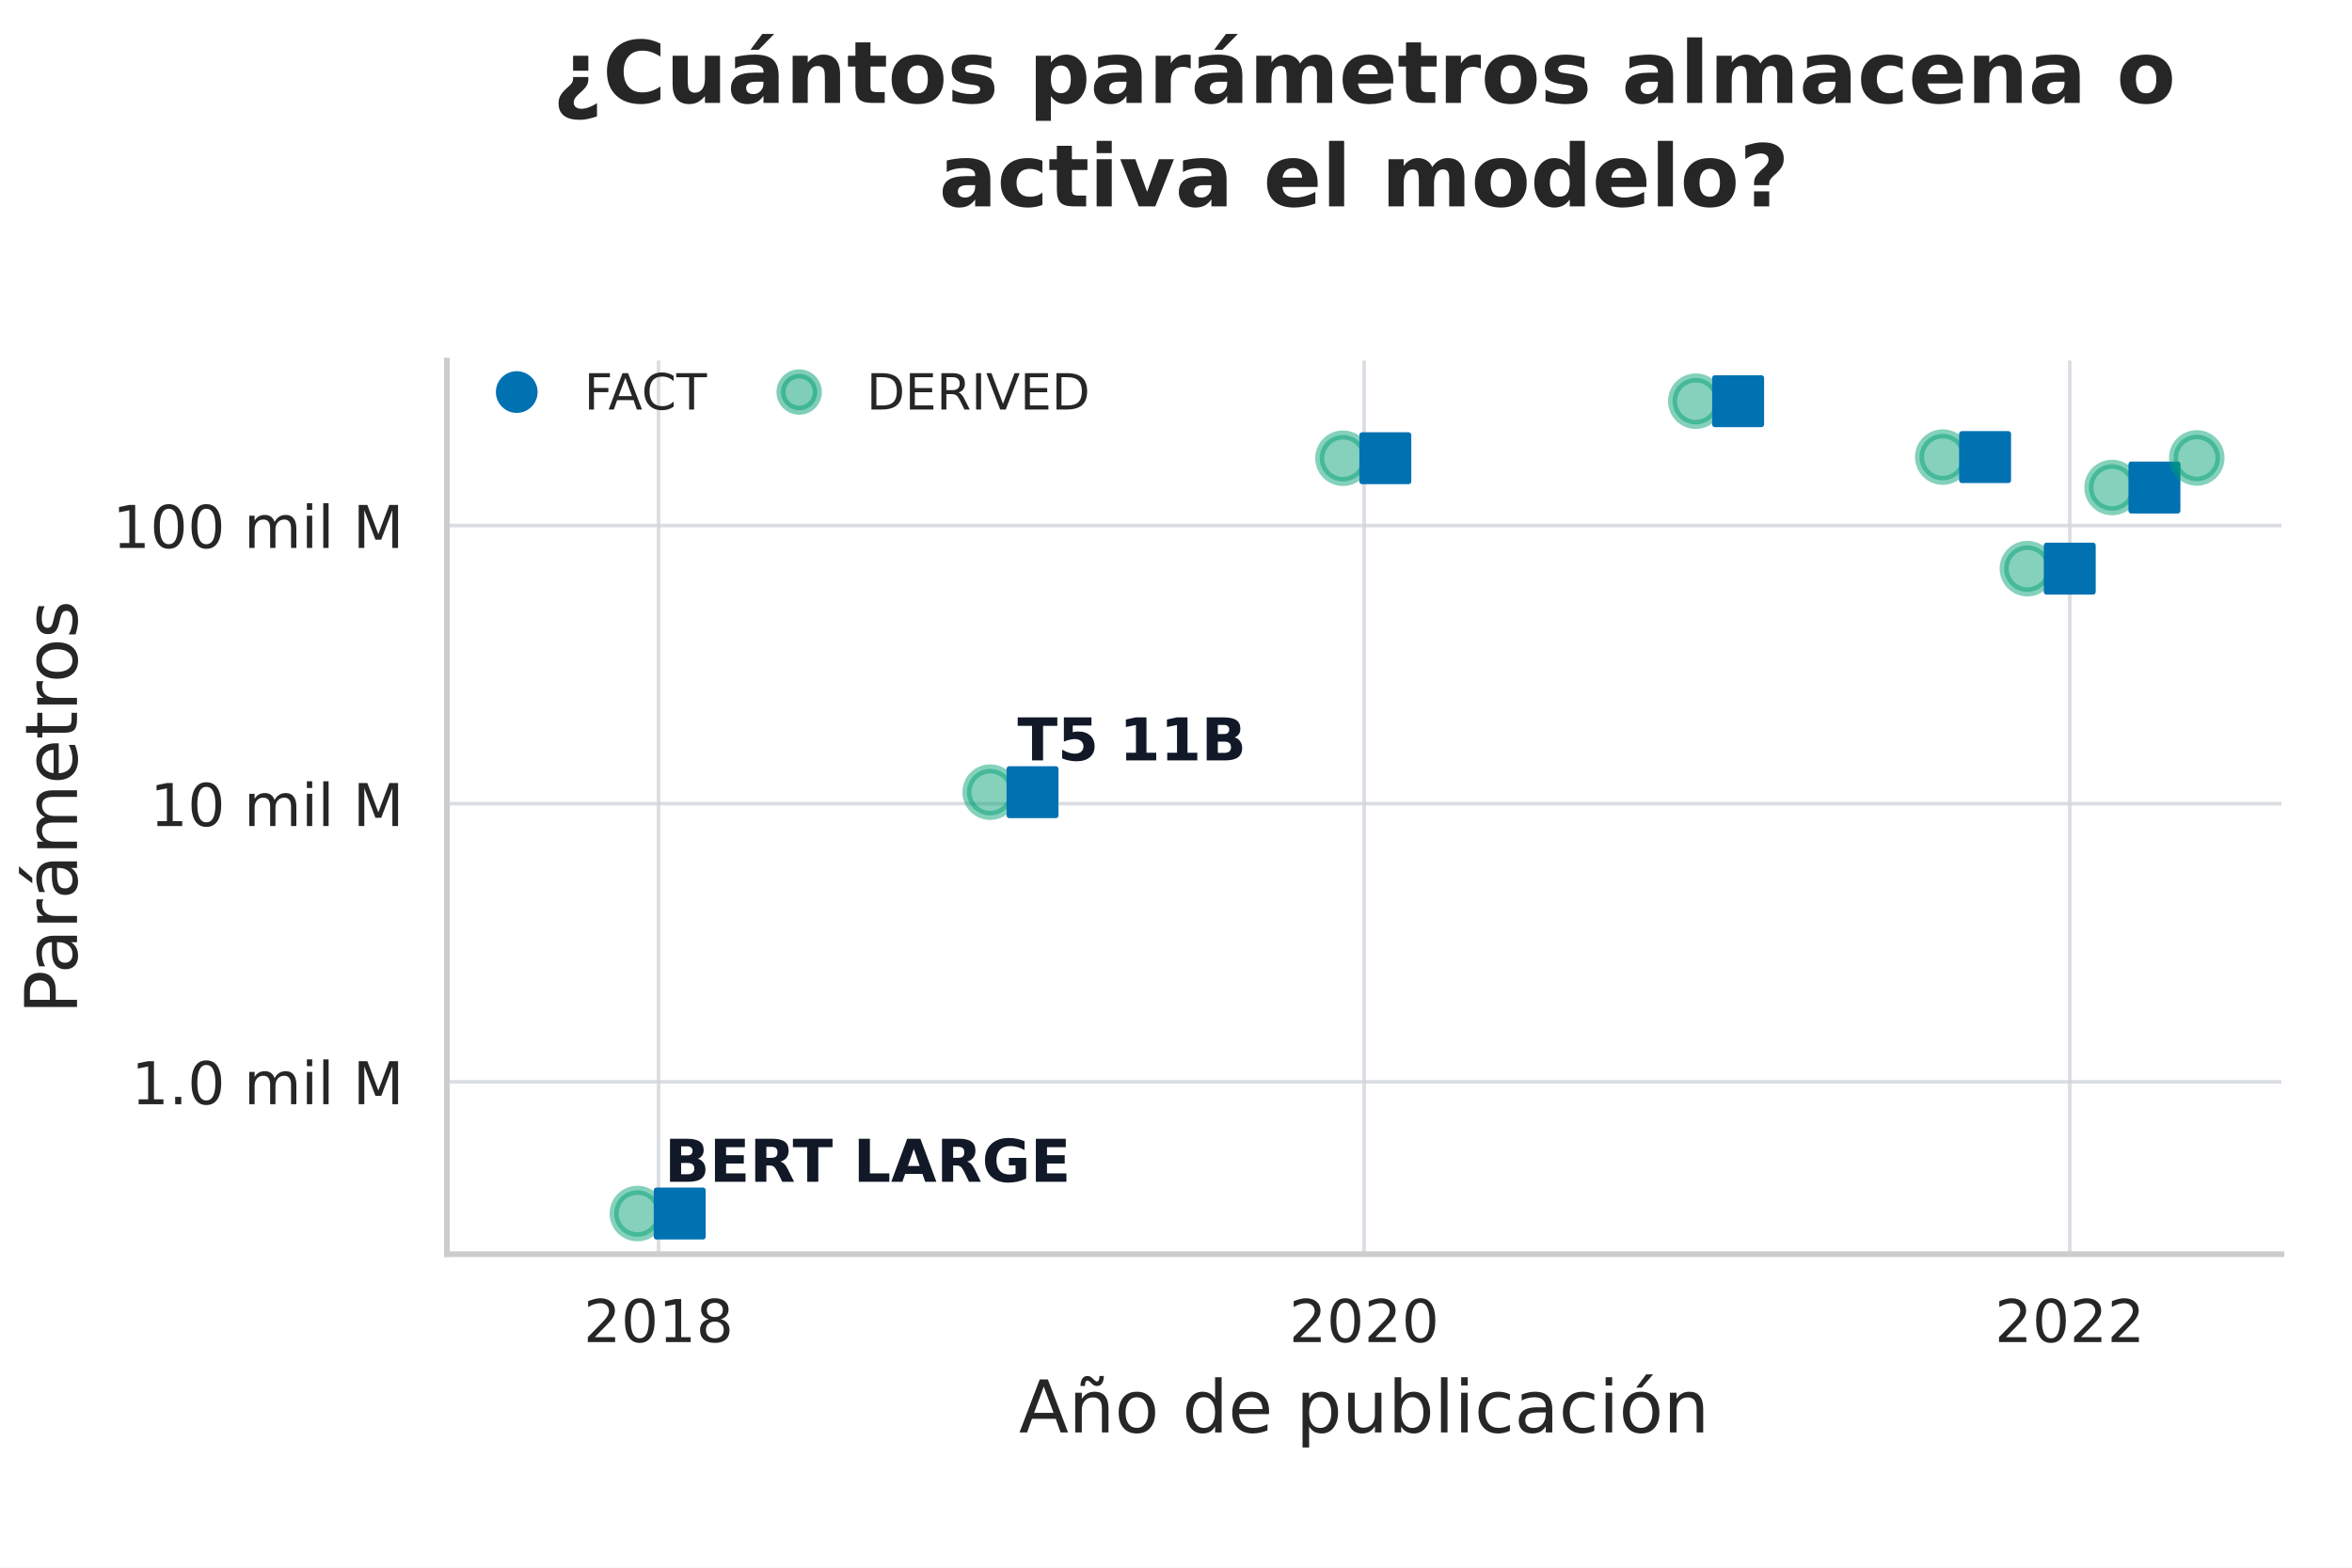
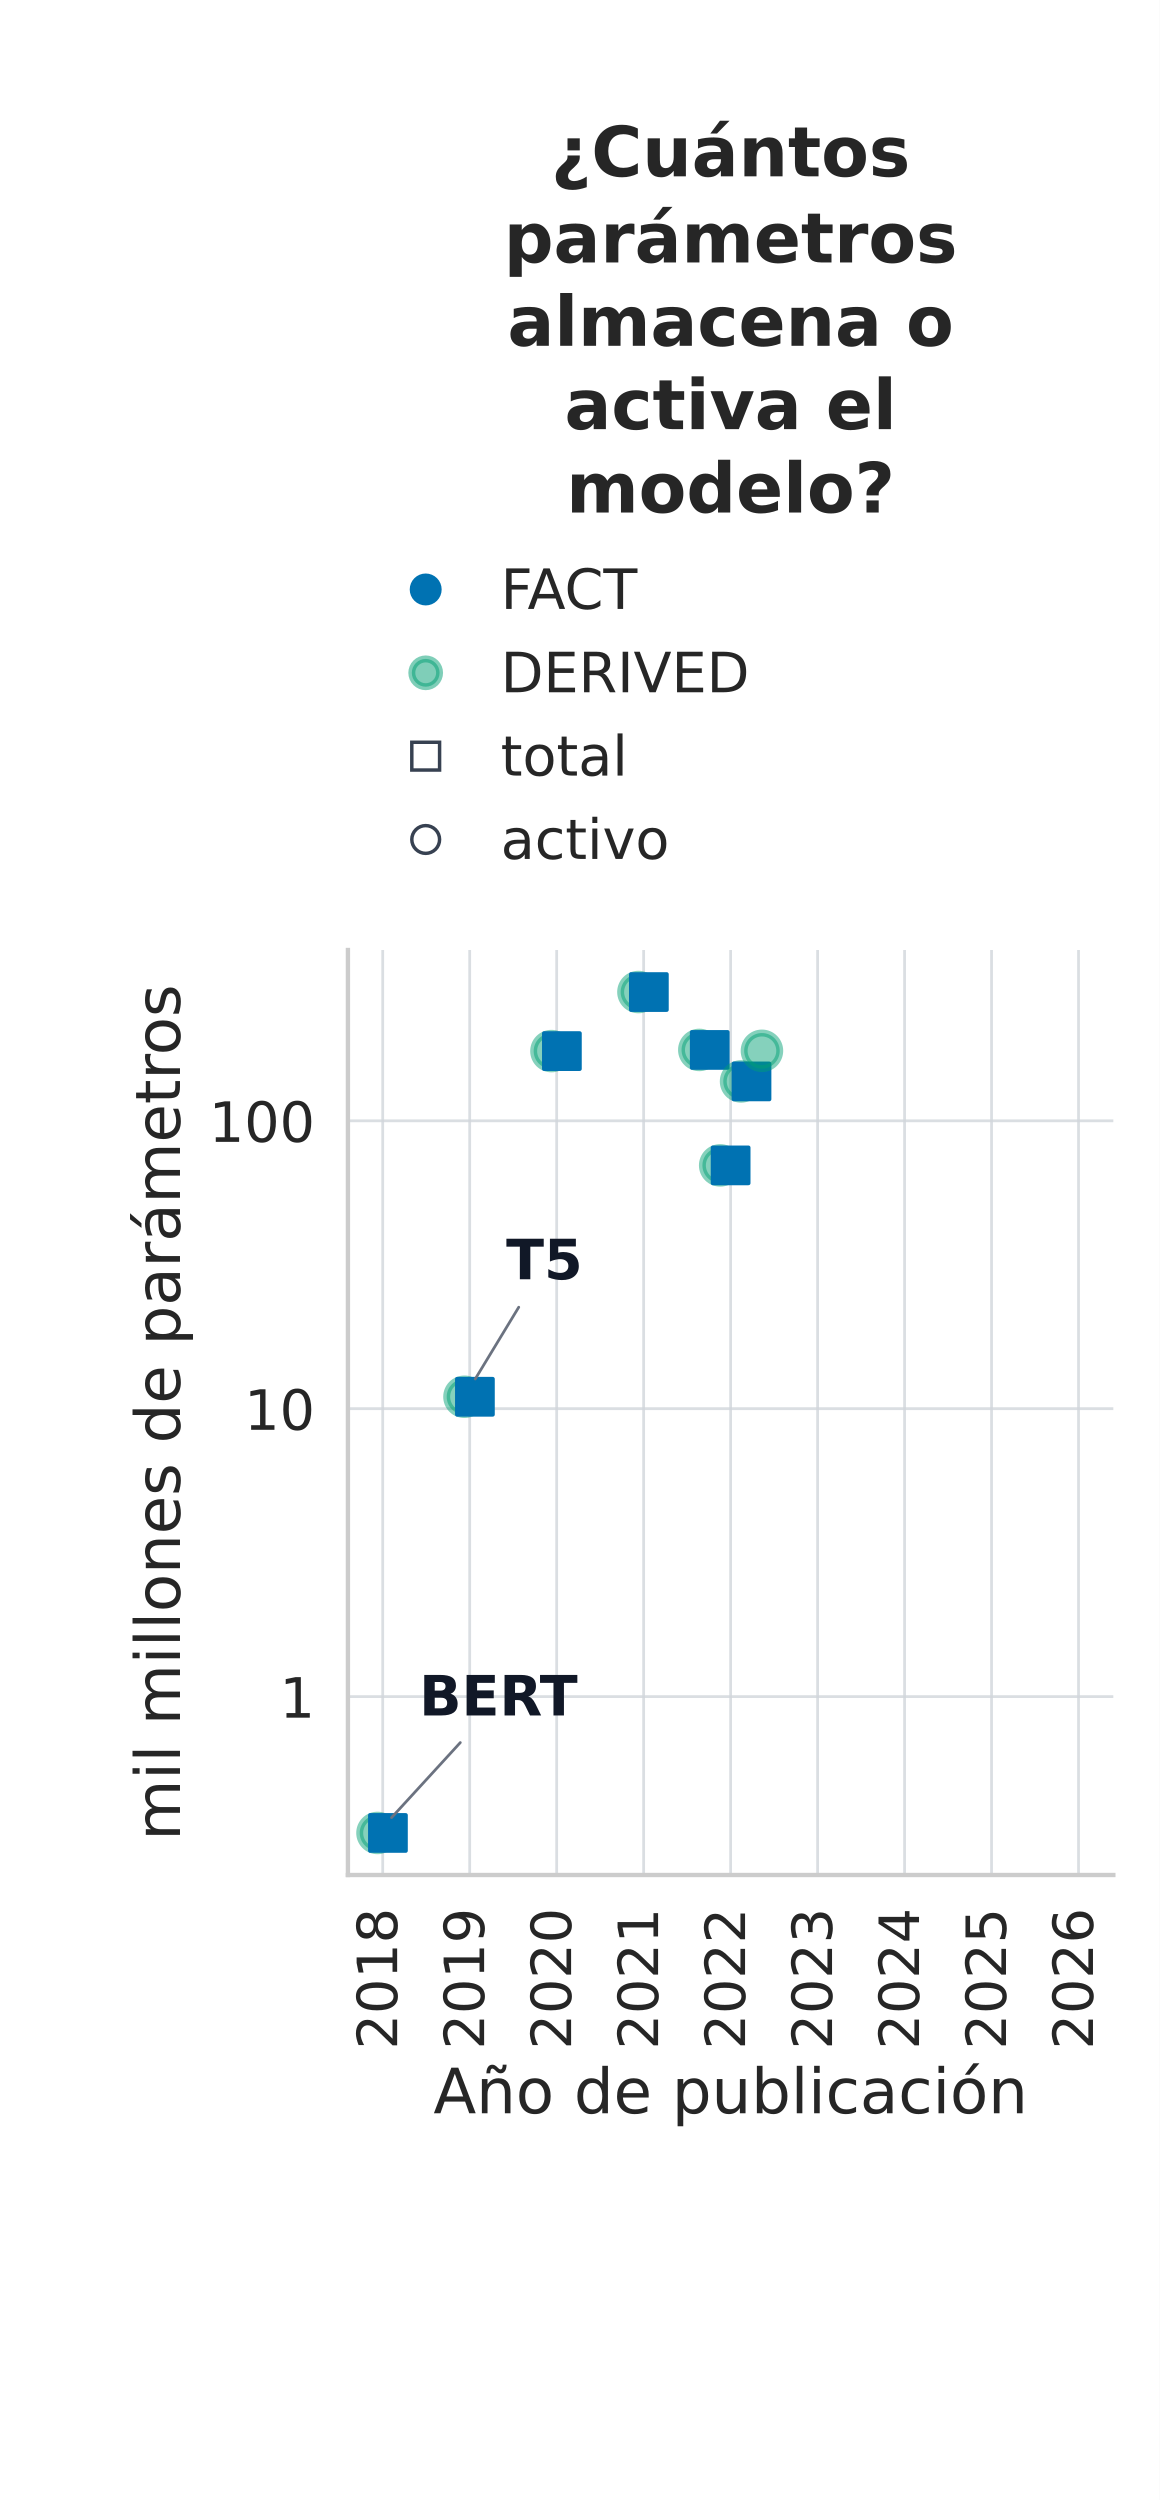
- <svg xmlns="http://www.w3.org/2000/svg" xmlns:xlink="http://www.w3.org/1999/xlink" aria-labelledby="parameters-title parameters-desc" data-figure-id="parameters" data-route="essential" height="345.6pt" role="img" style="max-width:100%;height:auto" version="1.1" viewBox="0 0 518.4 345.6" width="518.4pt">
+ <svg xmlns="http://www.w3.org/2000/svg" xmlns:xlink="http://www.w3.org/1999/xlink" aria-labelledby="parameters-title parameters-desc" data-figure-id="parameters" data-route="essential" height="720pt" role="img" style="max-width:100%;height:auto" version="1.1" viewBox="0 0 334 720" width="334pt">
  <defs>
    <style type="text/css">*{stroke-linejoin: round; stroke-linecap: butt}</style>
  </defs>
  <g id="figure_1">
    <g id="patch_1">
-       <path d="M 0 345.6  L 518.4 345.6  L 518.4 0  L 0 0  z " style="fill: #ffffff" />
+       <path d="M 0 720  L 334 720  L 334 0  L 0 0  z " style="fill: #ffffff" />
    </g>
    <g id="axes_1">
      <g id="patch_2">
-         <path d="M 98.496 276.48  L 502.848 276.48  L 502.848 79.488  L 98.496 79.488  z " style="fill: #ffffff" />
+         <path d="M 100.2 540  L 320.64 540  L 320.64 273.6  L 100.2 273.6  z " style="fill: #ffffff" />
      </g>
      <g id="matplotlib.axis_1">
        <g id="xtick_1">
          <g id="line2d_1">
-             <path clip-path="url(#pcc0901efd0)" d="M 145.152 276.48  L 145.152 79.488  " style="fill: none; stroke: #d1d5db; stroke-opacity: 0.8; stroke-width: 0.8; stroke-linecap: round" />
+             <path clip-path="url(#p2995dd77b6)" d="M 110.22 540  L 110.22 273.6  " style="fill: none; stroke: #d1d5db; stroke-opacity: 0.8; stroke-width: 0.8; stroke-linecap: round" />
          </g>
          <g id="text_1">
-             <text style="font-size: 13px; font-family: 'DejaVu Sans'; text-anchor: middle; fill: #262626" transform="rotate(-0 145.152 295.857)" x="145.152" y="295.857">2018</text>
+             <text style="font-size: 16px; font-family: 'DejaVu Sans'; fill: #262626" transform="translate(114.3762 590.22) rotate(-90)">2018</text>
          </g>
        </g>
        <g id="xtick_2">
          <g id="line2d_2">
-             <path clip-path="url(#pcc0901efd0)" d="M 300.672 276.48  L 300.672 79.488  " style="fill: none; stroke: #d1d5db; stroke-opacity: 0.8; stroke-width: 0.8; stroke-linecap: round" />
+             <path clip-path="url(#p2995dd77b6)" d="M 135.27 540  L 135.27 273.6  " style="fill: none; stroke: #d1d5db; stroke-opacity: 0.8; stroke-width: 0.8; stroke-linecap: round" />
          </g>
          <g id="text_2">
-             <text style="font-size: 13px; font-family: 'DejaVu Sans'; text-anchor: middle; fill: #262626" transform="rotate(-0 300.672 295.857)" x="300.672" y="295.857">2020</text>
+             <text style="font-size: 16px; font-family: 'DejaVu Sans'; fill: #262626" transform="translate(139.4263 590.22) rotate(-90)">2019</text>
          </g>
        </g>
        <g id="xtick_3">
          <g id="line2d_3">
-             <path clip-path="url(#pcc0901efd0)" d="M 456.192 276.48  L 456.192 79.488  " style="fill: none; stroke: #d1d5db; stroke-opacity: 0.8; stroke-width: 0.8; stroke-linecap: round" />
+             <path clip-path="url(#p2995dd77b6)" d="M 160.32 540  L 160.32 273.6  " style="fill: none; stroke: #d1d5db; stroke-opacity: 0.8; stroke-width: 0.8; stroke-linecap: round" />
          </g>
          <g id="text_3">
-             <text style="font-size: 13px; font-family: 'DejaVu Sans'; text-anchor: middle; fill: #262626" transform="rotate(-0 456.192 295.857)" x="456.192" y="295.857">2022</text>
-           </g>
-         </g>
-         <g id="text_4">
-           <text style="font-size: 16px; font-family: 'DejaVu Sans'; text-anchor: middle; fill: #262626" transform="rotate(-0 300.672 315.7775)" x="300.672" y="315.777">Año de publicación</text>
+             <text style="font-size: 16px; font-family: 'DejaVu Sans'; fill: #262626" transform="translate(164.4762 590.22) rotate(-90)">2020</text>
+           </g>
+         </g>
+         <g id="xtick_4">
+           <g id="line2d_4">
+             <path clip-path="url(#p2995dd77b6)" d="M 185.37 540  L 185.37 273.6  " style="fill: none; stroke: #d1d5db; stroke-opacity: 0.8; stroke-width: 0.8; stroke-linecap: round" />
+           </g>
+           <g id="text_4">
+             <text style="font-size: 16px; font-family: 'DejaVu Sans'; fill: #262626" transform="translate(189.5263 590.22) rotate(-90)">2021</text>
+           </g>
+         </g>
+         <g id="xtick_5">
+           <g id="line2d_5">
+             <path clip-path="url(#p2995dd77b6)" d="M 210.42 540  L 210.42 273.6  " style="fill: none; stroke: #d1d5db; stroke-opacity: 0.8; stroke-width: 0.8; stroke-linecap: round" />
+           </g>
+           <g id="text_5">
+             <text style="font-size: 16px; font-family: 'DejaVu Sans'; fill: #262626" transform="translate(214.5762 590.22) rotate(-90)">2022</text>
+           </g>
+         </g>
+         <g id="xtick_6">
+           <g id="line2d_6">
+             <path clip-path="url(#p2995dd77b6)" d="M 235.47 540  L 235.47 273.6  " style="fill: none; stroke: #d1d5db; stroke-opacity: 0.8; stroke-width: 0.8; stroke-linecap: round" />
+           </g>
+           <g id="text_6">
+             <text style="font-size: 16px; font-family: 'DejaVu Sans'; fill: #262626" transform="translate(239.6262 590.22) rotate(-90)">2023</text>
+           </g>
+         </g>
+         <g id="xtick_7">
+           <g id="line2d_7">
+             <path clip-path="url(#p2995dd77b6)" d="M 260.52 540  L 260.52 273.6  " style="fill: none; stroke: #d1d5db; stroke-opacity: 0.8; stroke-width: 0.8; stroke-linecap: round" />
+           </g>
+           <g id="text_7">
+             <text style="font-size: 16px; font-family: 'DejaVu Sans'; fill: #262626" transform="translate(264.6762 590.22) rotate(-90)">2024</text>
+           </g>
+         </g>
+         <g id="xtick_8">
+           <g id="line2d_8">
+             <path clip-path="url(#p2995dd77b6)" d="M 285.57 540  L 285.57 273.6  " style="fill: none; stroke: #d1d5db; stroke-opacity: 0.8; stroke-width: 0.8; stroke-linecap: round" />
+           </g>
+           <g id="text_8">
+             <text style="font-size: 16px; font-family: 'DejaVu Sans'; fill: #262626" transform="translate(289.7262 590.22) rotate(-90)">2025</text>
+           </g>
+         </g>
+         <g id="xtick_9">
+           <g id="line2d_9">
+             <path clip-path="url(#p2995dd77b6)" d="M 310.62 540  L 310.62 273.6  " style="fill: none; stroke: #d1d5db; stroke-opacity: 0.8; stroke-width: 0.8; stroke-linecap: round" />
+           </g>
+           <g id="text_9">
+             <text style="font-size: 16px; font-family: 'DejaVu Sans'; fill: #262626" transform="translate(314.7763 590.22) rotate(-90)">2026</text>
+           </g>
+         </g>
+         <g id="text_10">
+           <text style="font-size: 18px; font-family: 'DejaVu Sans'; text-anchor: middle; fill: #262626" transform="rotate(-0 210.42 608.6172)" x="210.42" y="608.617">Año de publicación</text>
        </g>
      </g>
      <g id="matplotlib.axis_2">
        <g id="ytick_1">
-           <g id="line2d_4">
-             <path clip-path="url(#pcc0901efd0)" d="M 98.496 238.484  L 502.848 238.484  " style="fill: none; stroke: #d1d5db; stroke-opacity: 0.8; stroke-width: 0.8; stroke-linecap: round" />
-           </g>
-           <g id="text_5">
-             <text style="font-size: 13px; font-family: 'DejaVu Sans'; text-anchor: end; fill: #262626" transform="rotate(-0 88.996 243.4233)" x="88.996" y="243.423">1.0 mil M</text>
+           <g id="line2d_10">
+             <path clip-path="url(#p2995dd77b6)" d="M 100.2 488.617  L 320.64 488.617  " style="fill: none; stroke: #d1d5db; stroke-opacity: 0.8; stroke-width: 0.8; stroke-linecap: round" />
+           </g>
+           <g id="text_11">
+             <text style="font-size: 16px; font-family: 'DejaVu Sans'; text-anchor: end; fill: #262626" transform="rotate(-0 90.7 494.6951)" x="90.7" y="494.695">1</text>
          </g>
        </g>
        <g id="ytick_2">
-           <g id="line2d_5">
-             <path clip-path="url(#pcc0901efd0)" d="M 98.496 177.172  L 502.848 177.172  " style="fill: none; stroke: #d1d5db; stroke-opacity: 0.8; stroke-width: 0.8; stroke-linecap: round" />
-           </g>
-           <g id="text_6">
-             <text style="font-size: 13px; font-family: 'DejaVu Sans'; text-anchor: end; fill: #262626" transform="rotate(-0 88.996 182.1105)" x="88.996" y="182.111">10 mil M</text>
+           <g id="line2d_11">
+             <path clip-path="url(#p2995dd77b6)" d="M 100.2 405.701  L 320.64 405.701  " style="fill: none; stroke: #d1d5db; stroke-opacity: 0.8; stroke-width: 0.8; stroke-linecap: round" />
+           </g>
+           <g id="text_12">
+             <text style="font-size: 16px; font-family: 'DejaVu Sans'; text-anchor: end; fill: #262626" transform="rotate(-0 90.7 411.7794)" x="90.7" y="411.779">10</text>
          </g>
        </g>
        <g id="ytick_3">
-           <g id="line2d_6">
-             <path clip-path="url(#pcc0901efd0)" d="M 98.496 115.859  L 502.848 115.859  " style="fill: none; stroke: #d1d5db; stroke-opacity: 0.8; stroke-width: 0.8; stroke-linecap: round" />
-           </g>
-           <g id="text_7">
-             <text style="font-size: 13px; font-family: 'DejaVu Sans'; text-anchor: end; fill: #262626" transform="rotate(-0 88.996 120.7977)" x="88.996" y="120.798">100 mil M</text>
+           <g id="line2d_12">
+             <path clip-path="url(#p2995dd77b6)" d="M 100.2 322.786  L 320.64 322.786  " style="fill: none; stroke: #d1d5db; stroke-opacity: 0.8; stroke-width: 0.8; stroke-linecap: round" />
+           </g>
+           <g id="text_13">
+             <text style="font-size: 16px; font-family: 'DejaVu Sans'; text-anchor: end; fill: #262626" transform="rotate(-0 90.7 328.8637)" x="90.7" y="328.864">100</text>
          </g>
        </g>
        <g id="ytick_4" />
        <g id="ytick_5" />
        <g id="ytick_6" />
        <g id="ytick_7" />
        <g id="ytick_8" />
        <g id="ytick_9" />
        <g id="ytick_10" />
        <g id="ytick_11" />
        <g id="ytick_12" />
        <g id="ytick_13" />
        <g id="ytick_14" />
        <g id="ytick_15" />
        <g id="ytick_16" />
        <g id="ytick_17" />
        <g id="ytick_18" />
        <g id="ytick_19" />
        <g id="ytick_20" />
        <g id="ytick_21" />
        <g id="ytick_22" />
        <g id="ytick_23" />
        <g id="ytick_24" />
        <g id="ytick_25" />
        <g id="ytick_26" />
        <g id="ytick_27" />
        <g id="ytick_28" />
-         <g id="text_8">
-           <text style="font-size: 16px; font-family: 'DejaVu Sans'; text-anchor: middle; fill: #262626" transform="rotate(-90 16.97287 177.984)" x="16.973" y="177.984">Parámetros</text>
+         <g id="text_14">
+           <text style="font-size: 18px; font-family: 'DejaVu Sans'; text-anchor: middle; fill: #262626" transform="rotate(-90 51.83578 406.8)" x="51.836" y="406.8">mil millones de parámetros</text>
        </g>
      </g>
      <g id="patch_3">
-         <path d="M 98.496 276.48  L 98.496 79.488  " style="fill: none; stroke: #cccccc; stroke-width: 1.25; stroke-linejoin: miter; stroke-linecap: square" />
+         <path d="M 100.2 540  L 100.2 273.6  " style="fill: none; stroke: #cccccc; stroke-width: 1.25; stroke-linejoin: miter; stroke-linecap: square" />
      </g>
      <g id="patch_4">
-         <path d="M 98.496 276.48  L 502.848 276.48  " style="fill: none; stroke: #cccccc; stroke-width: 1.25; stroke-linejoin: miter; stroke-linecap: square" />
-       </g>
-       <g id="text_9">
-         <text style="font-weight: 700; font-size: 19px; font-family: 'DejaVu Sans'; fill: #262626" transform="translate(121.7989 22.6828)">¿Cuántos parámetros almacena o</text>
-         <text style="font-weight: 700; font-size: 19px; font-family: 'DejaVu Sans'; fill: #262626" transform="translate(206.9486 45.488)">activa el modelo?</text>
+         <path d="M 100.2 540  L 320.64 540  " style="fill: none; stroke: #cccccc; stroke-width: 1.25; stroke-linejoin: miter; stroke-linecap: square" />
+       </g>
+       <g id="text_15">
+         <text style="font-weight: 700; font-size: 20px; font-family: 'DejaVu Sans'; fill: #262626" transform="translate(158.6919 50.77813)">¿Cuántos</text>
+         <text style="font-weight: 700; font-size: 20px; font-family: 'DejaVu Sans'; fill: #262626" transform="translate(145.0981 75.58359)">parámetros</text>
+         <text style="font-weight: 700; font-size: 20px; font-family: 'DejaVu Sans'; fill: #262626" transform="translate(146.145 99.58906)">almacena o</text>
+         <text style="font-weight: 700; font-size: 20px; font-family: 'DejaVu Sans'; fill: #262626" transform="translate(162.5762 123.5945)">activa el</text>
+         <text style="font-weight: 700; font-size: 20px; font-family: 'DejaVu Sans'; fill: #262626" transform="translate(163.0888 147.6)">modelo?</text>
      </g>
      <g data-claim-scope="published_parameter_counts" data-confidence="high" data-high="336000000" data-low="336000000" data-marker="o" data-model-id="DM_BERT_LARGE" data-quantitative="true" data-role="active" data-row-index="0" data-source-ids="S_DASH_GOOGLE_BERT_REPORT" data-status="DERIVED" data-status-style="light-fill" data-unit="parameter_per_token" data-value="336000000" id="mark-000">
        <defs>
          <path d="M 0 5.123  C 1.359 5.123 2.662 4.584 3.623 3.623  C 4.584 2.662 5.123 1.359 5.123 0  C 5.123 -1.359 4.584 -2.662 3.623 -3.623  C 2.662 -4.584 1.359 -5.123 0 -5.123  C -1.359 -5.123 -2.662 -4.584 -3.623 -3.623  C -4.584 -2.662 -5.123 -1.359 -5.123 0  C -5.123 1.359 -4.584 2.662 -3.623 3.623  C -2.662 4.584 -1.359 5.123 0 5.123  z " id="m12ed3d21d9" style="stroke: #009e73; stroke-opacity: 0.48; stroke-width: 2" />
        </defs>
-         <g clip-path="url(#pcc0901efd0)">
-           <use style="fill: #009e73; fill-opacity: 0.48; stroke: #009e73; stroke-opacity: 0.48; stroke-width: 2" x="140.486" y="267.526" xlink:href="#m12ed3d21d9" />
+         <g clip-path="url(#p2995dd77b6)">
+           <use style="fill: #009e73; fill-opacity: 0.48; stroke: #009e73; stroke-opacity: 0.48; stroke-width: 2" x="108.717" y="527.891" xlink:href="#m12ed3d21d9" />
        </g>
      </g>
      <g data-claim-scope="published_parameter_counts" data-confidence="high" data-high="336000000" data-low="336000000" data-marker="s" data-model-id="DM_BERT_LARGE" data-quantitative="true" data-role="total" data-row-index="1" data-source-ids="S_DASH_GOOGLE_BERT_REPORT" data-status="FACT" data-status-style="solid-fill" data-unit="parameter" data-value="336000000" id="mark-001">
        <defs>
          <path d="M -5.123 5.123  L 5.123 5.123  L 5.123 -5.123  L -5.123 -5.123  z " id="m2350a1475a" style="stroke: #0072b2; stroke-width: 1.2" />
        </defs>
-         <g clip-path="url(#pcc0901efd0)">
-           <use style="fill: #0072b2; stroke: #0072b2; stroke-width: 1.2" x="149.818" y="267.526" xlink:href="#m2350a1475a" />
+         <g clip-path="url(#p2995dd77b6)">
+           <use style="fill: #0072b2; stroke: #0072b2; stroke-width: 1.2" x="111.723" y="527.891" xlink:href="#m2350a1475a" />
        </g>
      </g>
      <g data-claim-scope="published_parameter_counts" data-confidence="high" data-high="11000000000" data-low="11000000000" data-marker="o" data-model-id="DM_T5_11B" data-quantitative="true" data-role="active" data-row-index="2" data-source-ids="S_DASH_GOOGLE_T5_REPORT" data-status="DERIVED" data-status-style="light-fill" data-unit="parameter_per_token" data-value="11000000000" id="mark-002">
-         <g clip-path="url(#pcc0901efd0)">
-           <use style="fill: #009e73; fill-opacity: 0.48; stroke: #009e73; stroke-opacity: 0.48; stroke-width: 2" x="218.246" y="174.634" xlink:href="#m12ed3d21d9" />
+         <g clip-path="url(#p2995dd77b6)">
+           <use style="fill: #009e73; fill-opacity: 0.48; stroke: #009e73; stroke-opacity: 0.48; stroke-width: 2" x="133.767" y="402.269" xlink:href="#m12ed3d21d9" />
        </g>
      </g>
      <g data-claim-scope="published_parameter_counts" data-confidence="high" data-high="11000000000" data-low="11000000000" data-marker="s" data-model-id="DM_T5_11B" data-quantitative="true" data-role="total" data-row-index="3" data-source-ids="S_DASH_GOOGLE_T5_REPORT" data-status="FACT" data-status-style="solid-fill" data-unit="parameter" data-value="11000000000" id="mark-003">
-         <g clip-path="url(#pcc0901efd0)">
-           <use style="fill: #0072b2; stroke: #0072b2; stroke-width: 1.2" x="227.578" y="174.634" xlink:href="#m2350a1475a" />
+         <g clip-path="url(#p2995dd77b6)">
+           <use style="fill: #0072b2; stroke: #0072b2; stroke-width: 1.2" x="136.773" y="402.269" xlink:href="#m2350a1475a" />
        </g>
      </g>
      <g data-claim-scope="published_parameter_counts" data-confidence="high" data-high="174600000000" data-low="174600000000" data-marker="o" data-model-id="DM_GPT3_175B" data-quantitative="true" data-role="active" data-row-index="4" data-source-ids="S_OPENAI_GPT3_PAPER" data-status="DERIVED" data-status-style="light-fill" data-unit="parameter_per_token" data-value="174600000000" id="mark-004">
-         <g clip-path="url(#pcc0901efd0)">
-           <use style="fill: #009e73; fill-opacity: 0.48; stroke: #009e73; stroke-opacity: 0.48; stroke-width: 2" x="296.006" y="101.018" xlink:href="#m12ed3d21d9" />
+         <g clip-path="url(#p2995dd77b6)">
+           <use style="fill: #009e73; fill-opacity: 0.48; stroke: #009e73; stroke-opacity: 0.48; stroke-width: 2" x="158.817" y="302.716" xlink:href="#m12ed3d21d9" />
        </g>
      </g>
      <g data-claim-scope="published_parameter_counts" data-confidence="high" data-high="174600000000" data-low="174600000000" data-marker="s" data-model-id="DM_GPT3_175B" data-quantitative="true" data-role="total" data-row-index="5" data-source-ids="S_OPENAI_GPT3_PAPER" data-status="FACT" data-status-style="solid-fill" data-unit="parameter" data-value="174600000000" id="mark-005">
-         <g clip-path="url(#pcc0901efd0)">
-           <use style="fill: #0072b2; stroke: #0072b2; stroke-width: 1.2" x="305.338" y="101.018" xlink:href="#m2350a1475a" />
+         <g clip-path="url(#p2995dd77b6)">
+           <use style="fill: #0072b2; stroke: #0072b2; stroke-width: 1.2" x="161.823" y="302.716" xlink:href="#m2350a1475a" />
        </g>
      </g>
      <g data-claim-scope="published_parameter_counts" data-confidence="high" data-high="280000000000" data-low="280000000000" data-marker="o" data-model-id="DM_GOPHER_280B" data-quantitative="true" data-role="active" data-row-index="6" data-source-ids="S_DASH_DEEPMIND_GOPHER_REPORT" data-status="DERIVED" data-status-style="light-fill" data-unit="parameter_per_token" data-value="280000000000" id="mark-006">
-         <g clip-path="url(#pcc0901efd0)">
-           <use style="fill: #009e73; fill-opacity: 0.48; stroke: #009e73; stroke-opacity: 0.48; stroke-width: 2" x="373.766" y="88.442" xlink:href="#m12ed3d21d9" />
+         <g clip-path="url(#p2995dd77b6)">
+           <use style="fill: #009e73; fill-opacity: 0.48; stroke: #009e73; stroke-opacity: 0.48; stroke-width: 2" x="183.867" y="285.709" xlink:href="#m12ed3d21d9" />
        </g>
      </g>
      <g data-claim-scope="published_parameter_counts" data-confidence="high" data-high="280000000000" data-low="280000000000" data-marker="s" data-model-id="DM_GOPHER_280B" data-quantitative="true" data-role="total" data-row-index="7" data-source-ids="S_DASH_DEEPMIND_GOPHER_REPORT" data-status="FACT" data-status-style="solid-fill" data-unit="parameter" data-value="280000000000" id="mark-007">
-         <g clip-path="url(#pcc0901efd0)">
-           <use style="fill: #0072b2; stroke: #0072b2; stroke-width: 1.2" x="383.098" y="88.442" xlink:href="#m2350a1475a" />
+         <g clip-path="url(#p2995dd77b6)">
+           <use style="fill: #0072b2; stroke: #0072b2; stroke-width: 1.2" x="186.873" y="285.709" xlink:href="#m2350a1475a" />
        </g>
      </g>
      <g data-claim-scope="published_parameter_counts" data-confidence="high" data-high="176247000000" data-low="176247000000" data-marker="o" data-model-id="DM_BLOOM_176B" data-quantitative="true" data-role="active" data-row-index="8" data-source-ids="S_BIGSCIENCE_BLOOM_PAPER" data-status="DERIVED" data-status-style="light-fill" data-unit="parameter_per_token" data-value="176247000000" id="mark-008">
-         <g clip-path="url(#pcc0901efd0)">
-           <use style="fill: #009e73; fill-opacity: 0.48; stroke: #009e73; stroke-opacity: 0.48; stroke-width: 2" x="428.198" y="100.768" xlink:href="#m12ed3d21d9" />
+         <g clip-path="url(#p2995dd77b6)">
+           <use style="fill: #009e73; fill-opacity: 0.48; stroke: #009e73; stroke-opacity: 0.48; stroke-width: 2" x="201.402" y="302.378" xlink:href="#m12ed3d21d9" />
        </g>
      </g>
      <g data-claim-scope="published_parameter_counts" data-confidence="high" data-high="176247000000" data-low="176247000000" data-marker="s" data-model-id="DM_BLOOM_176B" data-quantitative="true" data-role="total" data-row-index="9" data-source-ids="S_BIGSCIENCE_BLOOM_PAPER" data-status="FACT" data-status-style="solid-fill" data-unit="parameter" data-value="176247000000" id="mark-009">
-         <g clip-path="url(#pcc0901efd0)">
-           <use style="fill: #0072b2; stroke: #0072b2; stroke-width: 1.2" x="437.53" y="100.768" xlink:href="#m2350a1475a" />
+         <g clip-path="url(#p2995dd77b6)">
+           <use style="fill: #0072b2; stroke: #0072b2; stroke-width: 1.2" x="204.408" y="302.378" xlink:href="#m2350a1475a" />
        </g>
      </g>
      <g data-claim-scope="published_parameter_counts" data-confidence="high" data-high="70000000000" data-low="70000000000" data-marker="o" data-model-id="DM_CHINCHILLA_70B" data-quantitative="true" data-role="active" data-row-index="10" data-source-ids="S_DASH_DEEPMIND_CHINCHILLA_REPORT" data-status="DERIVED" data-status-style="light-fill" data-unit="parameter_per_token" data-value="70000000000" id="mark-010">
-         <g clip-path="url(#pcc0901efd0)">
-           <use style="fill: #009e73; fill-opacity: 0.48; stroke: #009e73; stroke-opacity: 0.48; stroke-width: 2" x="446.861" y="125.356" xlink:href="#m12ed3d21d9" />
+         <g clip-path="url(#p2995dd77b6)">
+           <use style="fill: #009e73; fill-opacity: 0.48; stroke: #009e73; stroke-opacity: 0.48; stroke-width: 2" x="207.414" y="335.629" xlink:href="#m12ed3d21d9" />
        </g>
      </g>
      <g data-claim-scope="published_parameter_counts" data-confidence="high" data-high="70000000000" data-low="70000000000" data-marker="s" data-model-id="DM_CHINCHILLA_70B" data-quantitative="true" data-role="total" data-row-index="11" data-source-ids="S_DASH_DEEPMIND_CHINCHILLA_REPORT" data-status="FACT" data-status-style="solid-fill" data-unit="parameter" data-value="70000000000" id="mark-011">
-         <g clip-path="url(#pcc0901efd0)">
-           <use style="fill: #0072b2; stroke: #0072b2; stroke-width: 1.2" x="456.192" y="125.356" xlink:href="#m2350a1475a" />
+         <g clip-path="url(#p2995dd77b6)">
+           <use style="fill: #0072b2; stroke: #0072b2; stroke-width: 1.2" x="210.42" y="335.629" xlink:href="#m2350a1475a" />
        </g>
      </g>
      <g data-claim-scope="published_parameter_counts" data-confidence="high" data-high="137000000000" data-low="137000000000" data-marker="o" data-model-id="DM_LAMDA_137B" data-quantitative="true" data-role="active" data-row-index="12" data-source-ids="S_DASH_GOOGLE_LAMDA_REPORT" data-status="DERIVED" data-status-style="light-fill" data-unit="parameter_per_token" data-value="137000000000" id="mark-012">
-         <g clip-path="url(#pcc0901efd0)">
-           <use style="fill: #009e73; fill-opacity: 0.48; stroke: #009e73; stroke-opacity: 0.48; stroke-width: 2" x="465.523" y="107.476" xlink:href="#m12ed3d21d9" />
+         <g clip-path="url(#p2995dd77b6)">
+           <use style="fill: #009e73; fill-opacity: 0.48; stroke: #009e73; stroke-opacity: 0.48; stroke-width: 2" x="213.426" y="311.449" xlink:href="#m12ed3d21d9" />
        </g>
      </g>
      <g data-claim-scope="published_parameter_counts" data-confidence="high" data-high="137000000000" data-low="137000000000" data-marker="s" data-model-id="DM_LAMDA_137B" data-quantitative="true" data-role="total" data-row-index="13" data-source-ids="S_DASH_GOOGLE_LAMDA_REPORT" data-status="FACT" data-status-style="solid-fill" data-unit="parameter" data-value="137000000000" id="mark-013">
-         <g clip-path="url(#pcc0901efd0)">
-           <use style="fill: #0072b2; stroke: #0072b2; stroke-width: 1.2" x="474.854" y="107.476" xlink:href="#m2350a1475a" />
+         <g clip-path="url(#p2995dd77b6)">
+           <use style="fill: #0072b2; stroke: #0072b2; stroke-width: 1.2" x="216.432" y="311.449" xlink:href="#m2350a1475a" />
        </g>
      </g>
      <g data-claim-scope="published_parameter_counts" data-confidence="high" data-high="175000000000" data-low="175000000000" data-marker="o" data-model-id="DM_OPT_175B" data-quantitative="true" data-role="active" data-row-index="14" data-source-ids="S_DASH_META_OPT_REPORT" data-status="DERIVED" data-status-style="light-fill" data-unit="parameter_per_token" data-value="175000000000" id="mark-014">
-         <g clip-path="url(#pcc0901efd0)">
-           <use style="fill: #009e73; fill-opacity: 0.48; stroke: #009e73; stroke-opacity: 0.48; stroke-width: 2" x="484.186" y="100.957" xlink:href="#m12ed3d21d9" />
-         </g>
-       </g>
-       <g id="text_10">
-         <text style="font-weight: 700; font-size: 13px; font-family: 'DejaVu Sans'; text-anchor: start; fill: #111827" transform="rotate(-0 146.4864 260.5258)" x="146.486" y="260.526">BERT LARGE</text>
-       </g>
-       <g id="text_11">
-         <text style="font-weight: 700; font-size: 13px; font-family: 'DejaVu Sans'; text-anchor: start; fill: #111827" transform="rotate(-0 224.2464 167.6336)" x="224.246" y="167.634">T5 11B</text>
+         <g clip-path="url(#p2995dd77b6)">
+           <use style="fill: #009e73; fill-opacity: 0.48; stroke: #009e73; stroke-opacity: 0.48; stroke-width: 2" x="219.438" y="302.634" xlink:href="#m12ed3d21d9" />
+         </g>
+       </g>
+       <g id="patch_5">
+         <path d="M 132.566 501.864  Q 122.669 512.665 112.772 523.465  " style="fill: none; stroke: #6b7280; stroke-width: 0.8; stroke-linecap: round" />
+       </g>
+       <g id="direct-label-000">
+         <text data-direct-label="true" style="font-weight: 700; font-size: 16px; font-family: 'DejaVu Sans'; text-anchor: start; fill: #111827" transform="rotate(-0 120.717 494.0472)" x="120.717" y="494.047">BERT</text>
+       </g>
+       <g id="patch_6">
+         <path d="M 149.394 376.477  Q 143.134 386.809 136.874 397.14  " style="fill: none; stroke: #6b7280; stroke-width: 0.8; stroke-linecap: round" />
+       </g>
+       <g id="direct-label-002">
+         <text data-direct-label="true" style="font-weight: 700; font-size: 16px; font-family: 'DejaVu Sans'; text-anchor: start; fill: #111827" transform="rotate(-0 145.767 368.4254)" x="145.767" y="368.425">T5</text>
      </g>
      <g id="legend_1">
-         <g id="line2d_7">
+         <g id="line2d_13">
          <defs>
            <path d="M 0 4  C 1.061 4 2.078 3.579 2.828 2.828  C 3.579 2.078 4 1.061 4 0  C 4 -1.061 3.579 -2.078 2.828 -2.828  C 2.078 -3.579 1.061 -4 0 -4  C -1.061 -4 -2.078 -3.579 -2.828 -2.828  C -3.579 -2.078 -4 -1.061 -4 0  C -4 1.061 -3.579 2.078 -2.828 2.828  C -2.078 3.579 -1.061 4 0 4  z " id="m8f8a7128be" style="stroke: #0072b2; stroke-width: 1.2" />
          </defs>
          <g>
-             <use style="fill: #0072b2; stroke: #0072b2; stroke-width: 1.2" x="113.896" y="86.426" xlink:href="#m8f8a7128be" />
-           </g>
-         </g>
-         <g id="text_12">
-           <text style="font-size: 11px; font-family: 'DejaVu Sans'; text-anchor: start; fill: #262626" transform="rotate(-0 128.746 90.27636)" x="128.746" y="90.276">FACT</text>
-         </g>
-         <g id="line2d_8">
+             <use style="fill: #0072b2; stroke: #0072b2; stroke-width: 1.2" x="122.6" y="169.768" xlink:href="#m8f8a7128be" />
+           </g>
+         </g>
+         <g id="status-legend-00">
+           <text style="font-size: 16px; font-family: 'DejaVu Sans'; text-anchor: start; fill: #262626" transform="rotate(-0 144.2 175.3685)" x="144.2" y="175.369">FACT</text>
+         </g>
+         <g id="line2d_14">
          <defs>
            <path d="M 0 4  C 1.061 4 2.078 3.579 2.828 2.828  C 3.579 2.078 4 1.061 4 0  C 4 -1.061 3.579 -2.078 2.828 -2.828  C 2.078 -3.579 1.061 -4 0 -4  C -1.061 -4 -2.078 -3.579 -2.828 -2.828  C -3.579 -2.078 -4 -1.061 -4 0  C -4 1.061 -3.579 2.078 -2.828 2.828  C -2.078 3.579 -1.061 4 0 4  z " id="m4a1dc5dc3a" style="stroke: #009e73; stroke-opacity: 0.5; stroke-width: 2" />
          </defs>
          <g>
-             <use style="fill: #009e73; fill-opacity: 0.5; stroke: #009e73; stroke-opacity: 0.5; stroke-width: 2" x="176.146" y="86.426" xlink:href="#m4a1dc5dc3a" />
-           </g>
-         </g>
-         <g id="text_13">
-           <text style="font-size: 11px; font-family: 'DejaVu Sans'; text-anchor: start; fill: #262626" transform="rotate(-0 190.9957 90.27636)" x="190.996" y="90.276">DERIVED</text>
+             <use style="fill: #009e73; fill-opacity: 0.5; stroke: #009e73; stroke-opacity: 0.5; stroke-width: 2" x="122.6" y="193.77" xlink:href="#m4a1dc5dc3a" />
+           </g>
+         </g>
+         <g id="status-legend-01">
+           <text style="font-size: 16px; font-family: 'DejaVu Sans'; text-anchor: start; fill: #262626" transform="rotate(-0 144.2 199.3698)" x="144.2" y="199.37">DERIVED</text>
+         </g>
+         <g id="line2d_15">
+           <defs>
+             <path d="M -4 4  L 4 4  L 4 -4  L -4 -4  z " id="m063b207468" style="stroke: #374151; stroke-linejoin: miter" />
+           </defs>
+           <g>
+             <use style="fill: #ffffff; stroke: #374151; stroke-linejoin: miter" x="122.6" y="217.771" xlink:href="#m063b207468" />
+           </g>
+         </g>
+         <g id="role-legend-02">
+           <text data-role-legend="true" style="font-size: 16px; font-family: 'DejaVu Sans'; text-anchor: start; fill: #262626" transform="rotate(-0 144.2 223.371)" x="144.2" y="223.371">total</text>
+         </g>
+         <g id="line2d_16">
+           <defs>
+             <path d="M 0 4  C 1.061 4 2.078 3.579 2.828 2.828  C 3.579 2.078 4 1.061 4 0  C 4 -1.061 3.579 -2.078 2.828 -2.828  C 2.078 -3.579 1.061 -4 0 -4  C -1.061 -4 -2.078 -3.579 -2.828 -2.828  C -3.579 -2.078 -4 -1.061 -4 0  C -4 1.061 -3.579 2.078 -2.828 2.828  C -2.078 3.579 -1.061 4 0 4  z " id="m12ddda5077" style="stroke: #374151" />
+           </defs>
+           <g>
+             <use style="fill: #ffffff; stroke: #374151" x="122.6" y="241.772" xlink:href="#m12ddda5077" />
+           </g>
+         </g>
+         <g id="role-legend-03">
+           <text data-role-legend="true" style="font-size: 16px; font-family: 'DejaVu Sans'; text-anchor: start; fill: #262626" transform="rotate(-0 144.2 247.3723)" x="144.2" y="247.372">activo</text>
        </g>
      </g>
    </g>
  </g>
  <defs>
-     <clipPath id="pcc0901efd0">
-       <rect height="196.992" width="404.352" x="98.496" y="79.488" />
+     <clipPath id="p2995dd77b6">
+       <rect height="266.4" width="220.44" x="100.2" y="273.6" />
    </clipPath>
  </defs>
</svg>
